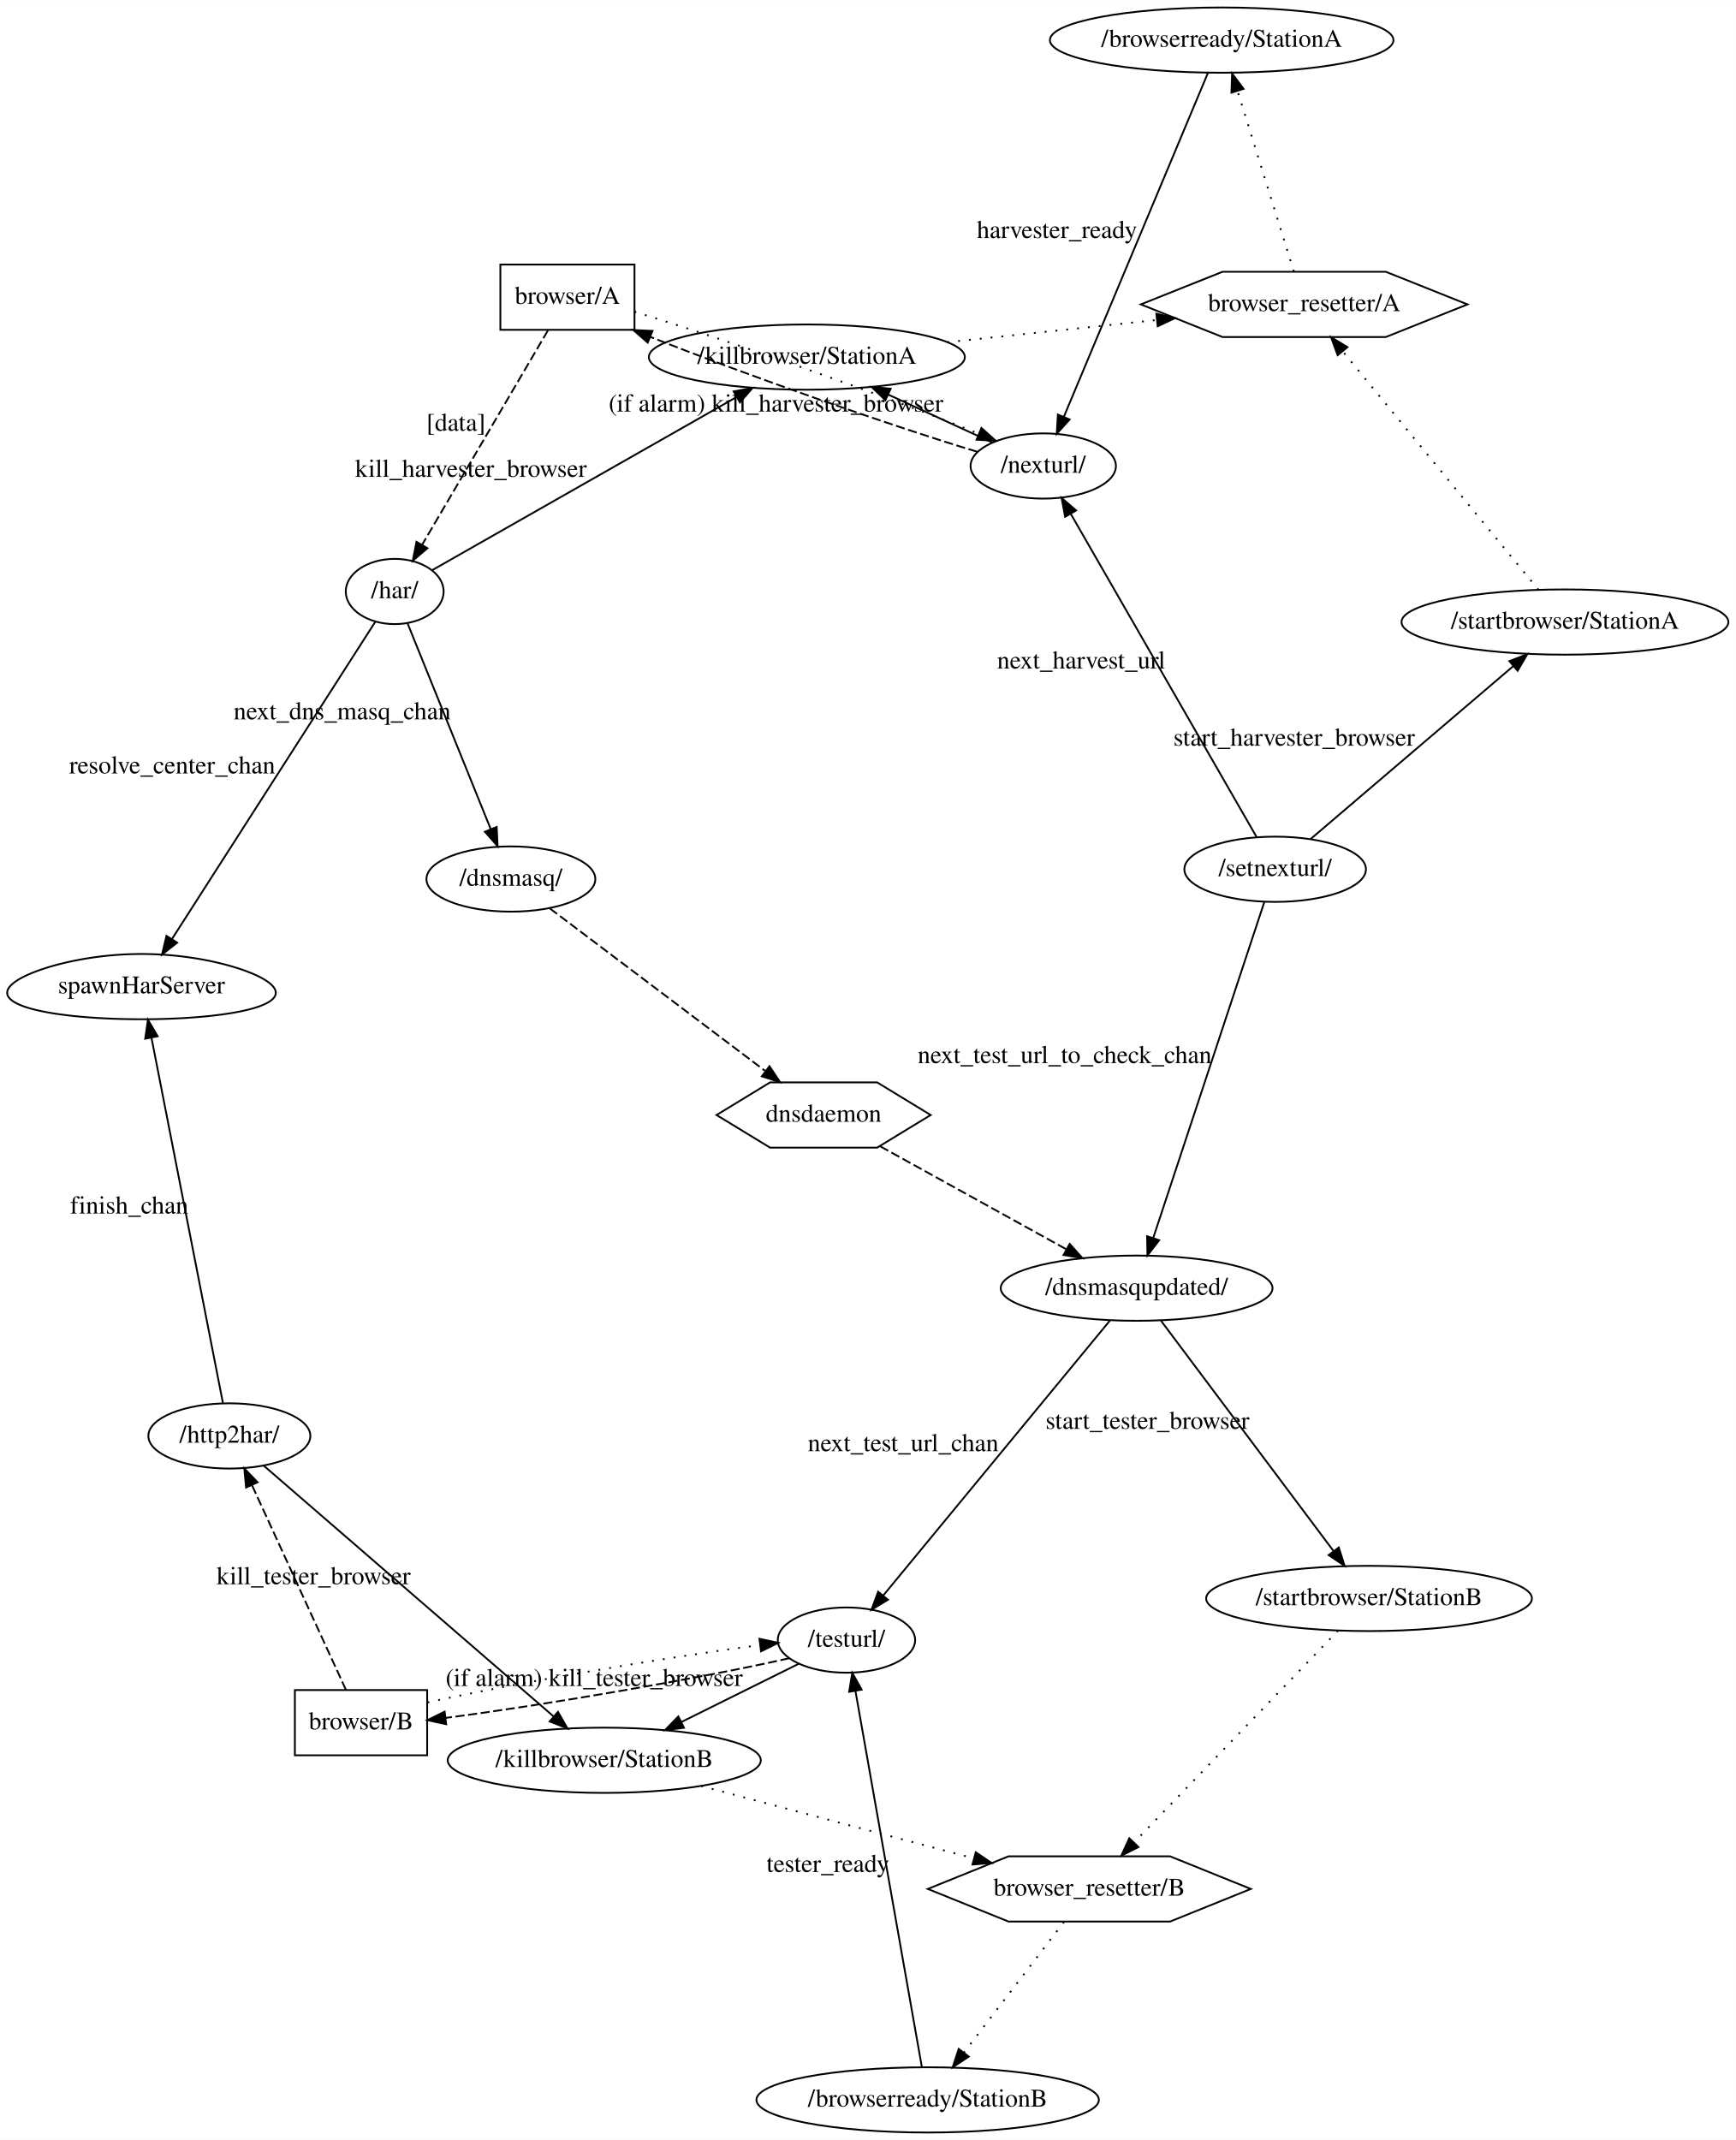
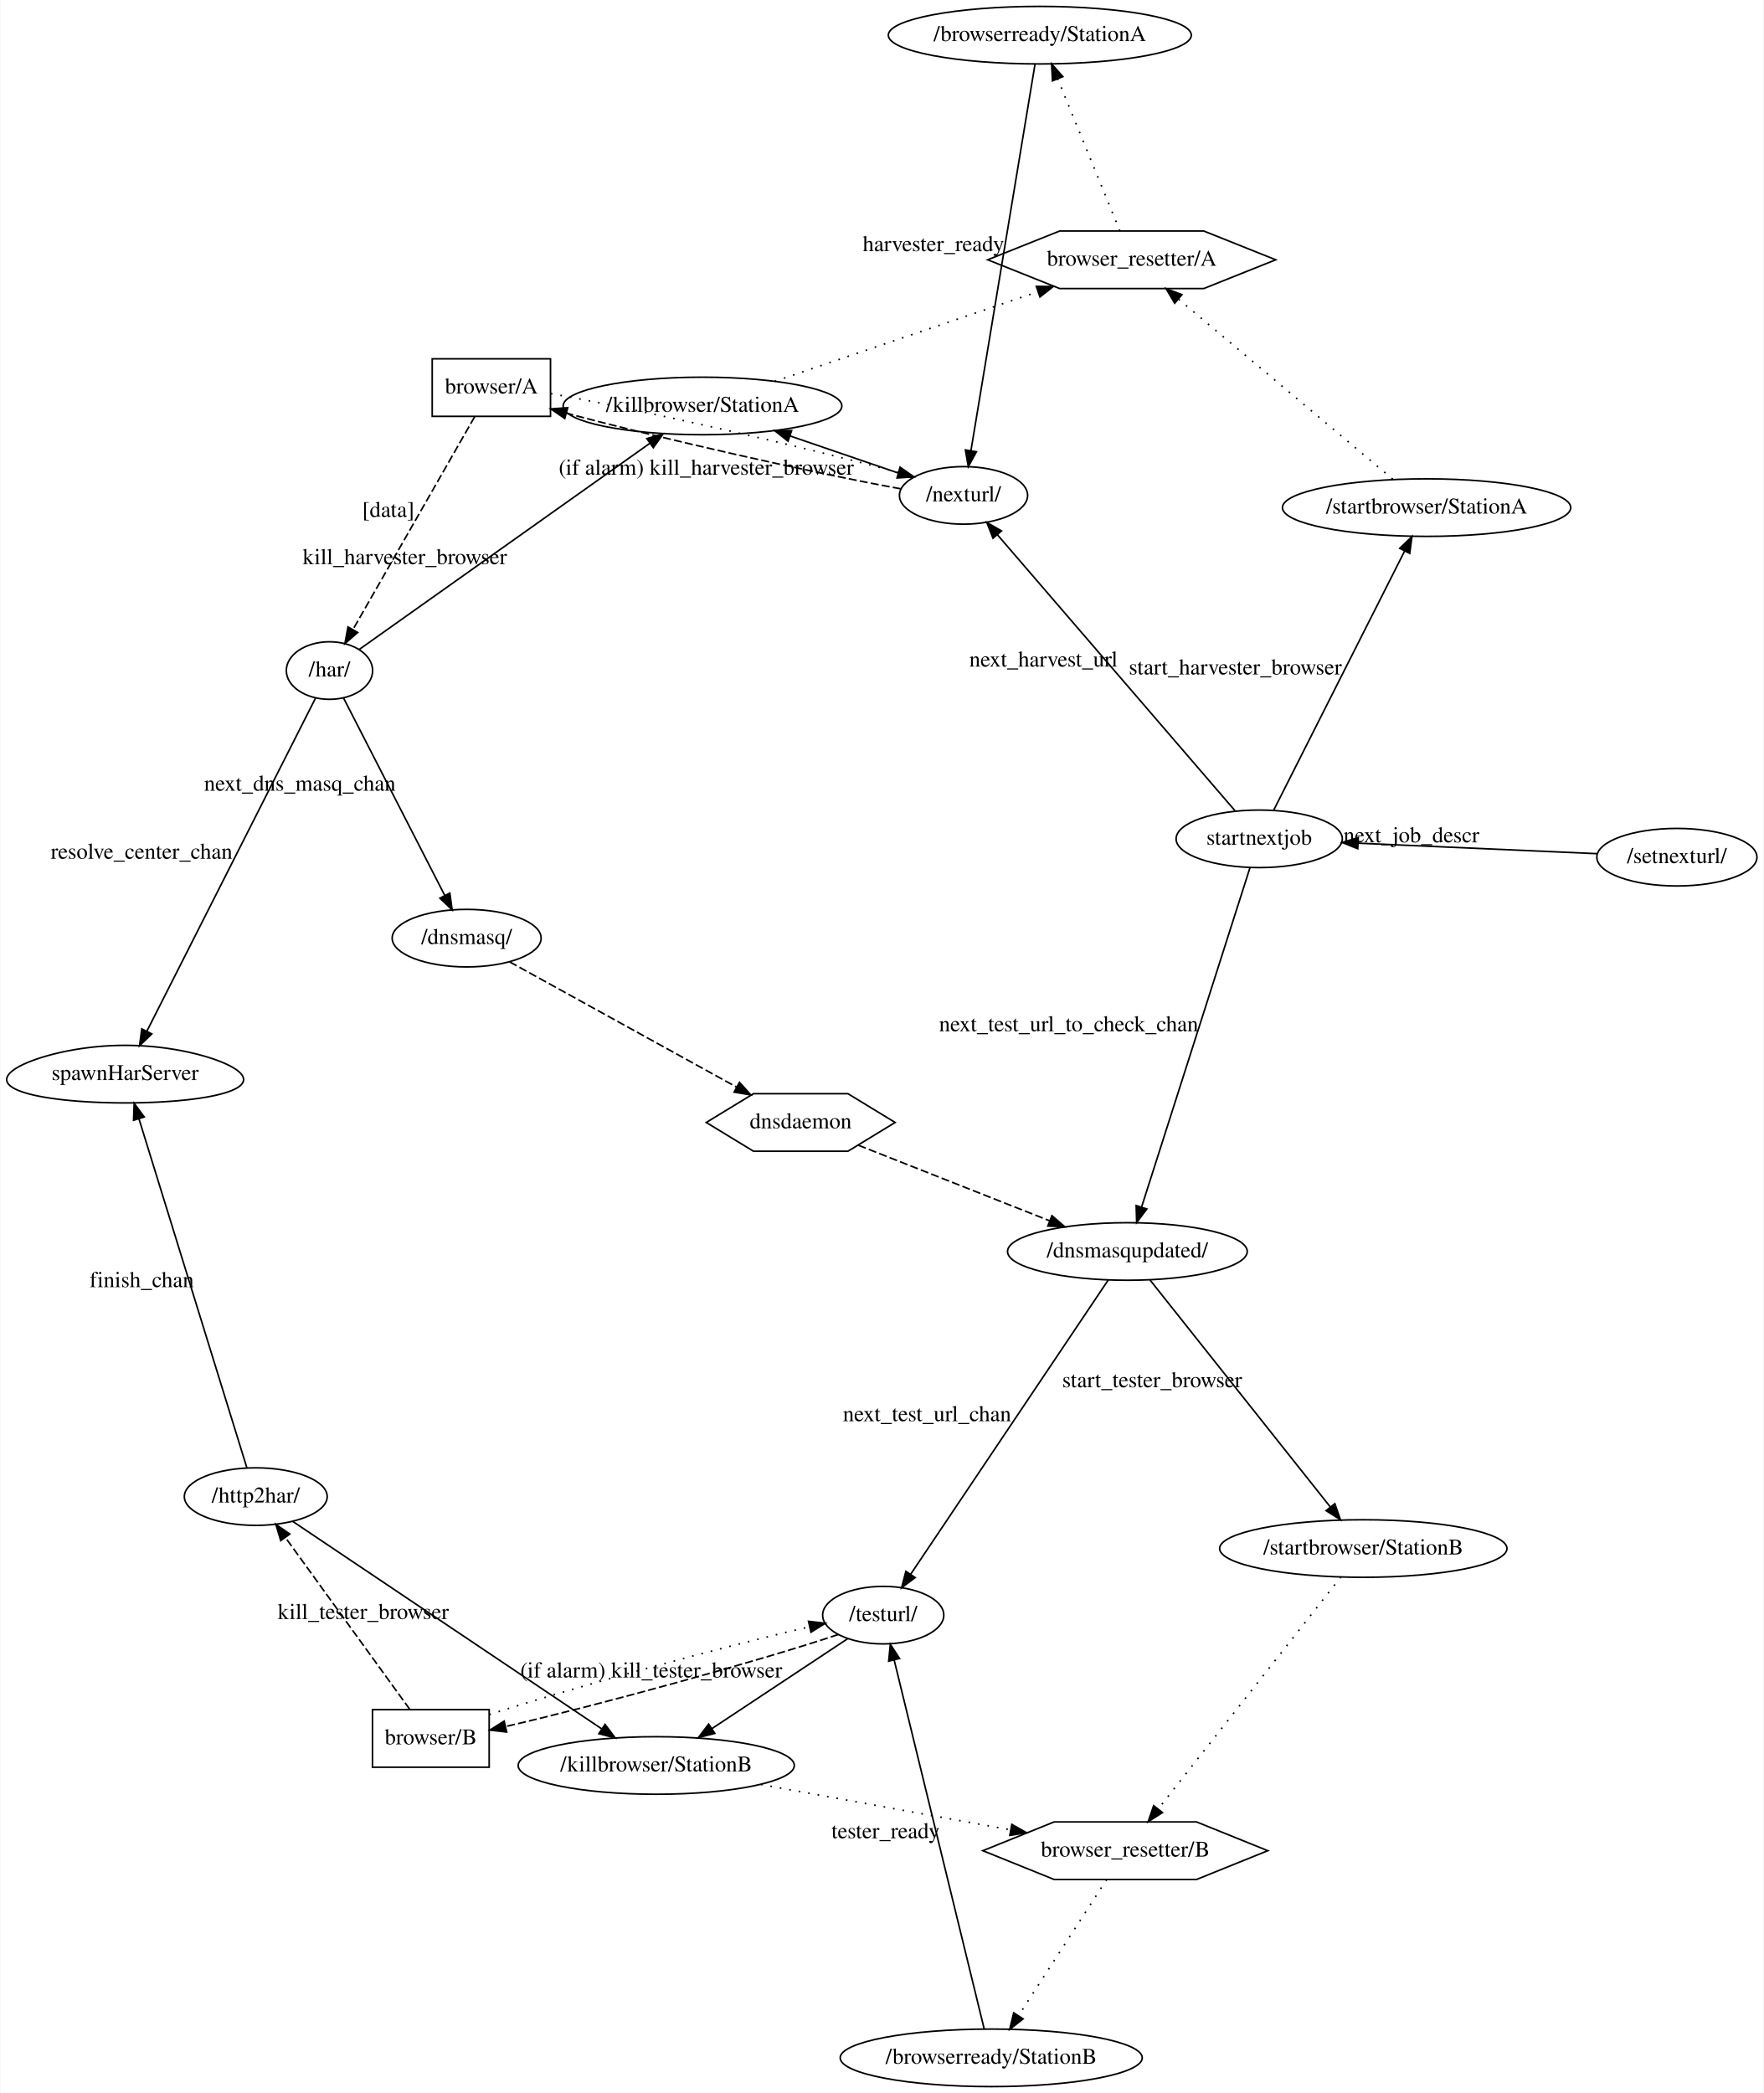
- <svg xmlns="http://www.w3.org/2000/svg" width="958pt" height="1181pt" viewBox="0.00 0.00 957.83 1180.53">
-   <g id="graph0" class="graph" transform="scale(1 1) rotate(0) translate(4 1176.53)">
-     <polygon fill="white" stroke="none" points="-4,4 -4,-1176.53 953.826,-1176.53 953.826,4 -4,4" />
+ <svg xmlns="http://www.w3.org/2000/svg" width="1103pt" height="1309pt" viewBox="0.00 0.00 1102.86 1309.37">
+   <g id="graph0" class="graph" transform="scale(1 1) rotate(0) translate(4 1305.37)">
+     <polygon fill="white" stroke="none" points="-4,4 -4,-1305.37 1098.86,-1305.37 1098.86,4 -4,4" />
    <g id="node1" class="node">
-       <ellipse fill="none" stroke="black" cx="213.775" cy="-850.292" rx="27" ry="18" />
-       <text text-anchor="middle" x="213.775" y="-846.592" font-family="Times,serif" font-size="14.00">/har/</text>
+       <ellipse fill="none" stroke="black" cx="201.891" cy="-885.874" rx="27" ry="18" />
+       <text text-anchor="middle" x="201.891" y="-882.174" font-family="Times,serif" font-size="14.00">/har/</text>
    </g>
    <g id="node4" class="node">
-       <ellipse fill="none" stroke="black" cx="277.89" cy="-691.634" rx="46.593" ry="18" />
-       <text text-anchor="middle" x="277.89" y="-687.934" font-family="Times,serif" font-size="14.00">/dnsmasq/</text>
+       <ellipse fill="none" stroke="black" cx="287.702" cy="-718.462" rx="46.593" ry="18" />
+       <text text-anchor="middle" x="287.702" y="-714.762" font-family="Times,serif" font-size="14.00">/dnsmasq/</text>
    </g>
    <g id="edge1" class="edge">
-       <path fill="none" stroke="black" d="M220.881,-832.707C231.991,-805.215 253.564,-751.831 266.752,-719.196" />
-       <polygon fill="black" stroke="black" points="270.053,-720.369 270.554,-709.786 263.563,-717.746 270.053,-720.369" />
-       <text text-anchor="middle" x="184.816" y="-779.752" font-family="Times,serif" font-size="14.00">next_dns_masq_chan</text>
+       <path fill="none" stroke="black" d="M210.751,-868.588C225.742,-839.341 256.209,-779.902 273.98,-745.233" />
+       <polygon fill="black" stroke="black" points="277.185,-746.652 278.632,-736.157 270.956,-743.459 277.185,-746.652" />
+       <text text-anchor="middle" x="183.366" y="-810.71" font-family="Times,serif" font-size="14.00">next_dns_masq_chan</text>
    </g>
    <g id="node9" class="node">
-       <ellipse fill="none" stroke="black" cx="441.181" cy="-979.628" rx="87.185" ry="18" />
-       <text text-anchor="middle" x="441.181" y="-975.928" font-family="Times,serif" font-size="14.00">/killbrowser/StationA</text>
+       <ellipse fill="none" stroke="black" cx="435.251" cy="-1051.41" rx="87.185" ry="18" />
+       <text text-anchor="middle" x="435.251" y="-1047.71" font-family="Times,serif" font-size="14.00">/killbrowser/StationA</text>
    </g>
    <g id="edge2" class="edge">
-       <path fill="none" stroke="black" d="M234.357,-861.998C272.257,-883.554 353.648,-929.844 402.262,-957.493" />
-       <polygon fill="black" stroke="black" points="400.81,-960.694 411.233,-962.595 404.271,-954.609 400.81,-960.694" />
-       <text text-anchor="middle" x="255.809" y="-913.546" font-family="Times,serif" font-size="14.00">kill_harvester_browser</text>
+       <path fill="none" stroke="black" d="M220.593,-899.14C260.16,-927.207 352.776,-992.904 402.431,-1028.13" />
+       <polygon fill="black" stroke="black" points="400.418,-1030.99 410.599,-1033.92 404.468,-1025.28 400.418,-1030.99" />
+       <text text-anchor="middle" x="249.012" y="-952.433" font-family="Times,serif" font-size="14.00">kill_harvester_browser</text>
    </g>
    <g id="node12" class="node">
-       <polygon fill="none" stroke="black" points="80.919,-614.319 85.46,-614.418 89.954,-614.565 94.383,-614.761 98.728,-615.005 102.973,-615.296 107.1,-615.634 111.094,-616.018 114.94,-616.446 118.622,-616.917 122.128,-617.43 125.446,-617.985 128.564,-618.578 131.473,-619.209 134.164,-619.875 136.63,-620.576 138.864,-621.308 140.862,-622.071 142.62,-622.862 144.136,-623.678 145.409,-624.518 146.44,-625.379 147.229,-626.259 147.779,-627.156 148.095,-628.066 148.179,-628.988 148.039,-629.92 147.681,-630.857 147.111,-631.798 146.338,-632.741 145.37,-633.683 144.215,-634.62 142.885,-635.551 141.387,-636.473 139.732,-637.384 137.931,-638.28 135.993,-639.16 133.927,-640.022 131.745,-640.862 129.456,-641.678 127.068,-642.469 124.593,-643.231 122.037,-643.964 119.41,-644.664 116.719,-645.331 113.972,-645.962 111.175,-646.555 108.335,-647.109 105.458,-647.623 102.549,-648.094 99.612,-648.522 96.653,-648.905 93.675,-649.243 90.681,-649.534 87.675,-649.778 84.659,-649.974 81.636,-650.122 78.607,-650.22 75.576,-650.27 72.544,-650.27 69.512,-650.22 66.484,-650.122 63.461,-649.974 60.444,-649.778 57.438,-649.534 54.444,-649.243 51.466,-648.905 48.507,-648.522 45.571,-648.094 42.662,-647.623 39.785,-647.109 36.945,-646.555 34.148,-645.962 31.401,-645.331 28.71,-644.664 26.083,-643.964 23.527,-643.231 21.051,-642.469 18.664,-641.678 16.375,-640.862 14.192,-640.022 12.127,-639.16 10.189,-638.28 8.387,-637.384 6.732,-636.473 5.235,-635.551 3.904,-634.62 2.75,-633.683 1.782,-632.741 1.009,-631.798 0.439,-630.857 0.08,-629.92 -0.06,-628.988 0.025,-628.066 0.34,-627.156 0.891,-626.259 1.68,-625.379 2.71,-624.518 3.984,-623.678 5.5,-622.862 7.258,-622.071 9.256,-621.308 11.49,-620.576 13.956,-619.875 16.646,-619.209 19.555,-618.578 22.674,-617.985 25.991,-617.43 29.498,-616.917 33.18,-616.446 37.025,-616.018 41.019,-615.634 45.147,-615.296 49.392,-615.005 53.737,-614.761 58.166,-614.565 62.66,-614.418 67.201,-614.319 71.77,-614.27 76.349,-614.27 80.919,-614.319" />
-       <text text-anchor="middle" x="74.06" y="-628.57" font-family="Times,serif" font-size="14.00">spawnHarServer</text>
+       <polygon fill="none" stroke="black" points="80.919,-615.449 85.46,-615.547 89.954,-615.695 94.383,-615.891 98.728,-616.135 102.973,-616.426 107.1,-616.764 111.094,-617.147 114.94,-617.575 118.622,-618.047 122.128,-618.56 125.446,-619.114 128.564,-619.707 131.473,-620.338 134.164,-621.005 136.63,-621.705 138.864,-622.438 140.862,-623.2 142.62,-623.991 144.136,-624.807 145.409,-625.647 146.44,-626.509 147.229,-627.389 147.779,-628.285 148.095,-629.196 148.179,-630.118 148.039,-631.049 147.681,-631.987 147.111,-632.928 146.338,-633.871 145.37,-634.812 144.215,-635.75 142.885,-636.681 141.387,-637.603 139.732,-638.513 137.931,-639.41 135.993,-640.29 133.927,-641.151 131.745,-641.991 129.456,-642.807 127.068,-643.598 124.593,-644.361 122.037,-645.093 119.41,-645.794 116.719,-646.461 113.972,-647.091 111.175,-647.685 108.335,-648.239 105.458,-648.752 102.549,-649.223 99.612,-649.651 96.653,-650.035 93.675,-650.373 90.681,-650.664 87.675,-650.908 84.659,-651.104 81.636,-651.251 78.607,-651.35 75.576,-651.399 72.544,-651.399 69.512,-651.35 66.484,-651.251 63.461,-651.104 60.444,-650.908 57.438,-650.664 54.444,-650.373 51.466,-650.035 48.507,-649.651 45.571,-649.223 42.662,-648.752 39.785,-648.239 36.945,-647.685 34.148,-647.091 31.401,-646.461 28.71,-645.794 26.083,-645.093 23.527,-644.361 21.051,-643.598 18.664,-642.807 16.375,-641.991 14.192,-641.151 12.127,-640.29 10.189,-639.41 8.387,-638.513 6.732,-637.603 5.235,-636.681 3.904,-635.75 2.75,-634.812 1.782,-633.871 1.009,-632.928 0.439,-631.987 0.08,-631.049 -0.06,-630.118 0.025,-629.196 0.34,-628.285 0.891,-627.389 1.68,-626.509 2.71,-625.647 3.984,-624.807 5.5,-623.991 7.258,-623.2 9.256,-622.438 11.49,-621.705 13.956,-621.005 16.646,-620.338 19.555,-619.707 22.674,-619.114 25.991,-618.56 29.498,-618.047 33.18,-617.575 37.025,-617.147 41.019,-616.764 45.147,-616.426 49.392,-616.135 53.737,-615.891 58.166,-615.695 62.66,-615.547 67.201,-615.449 71.77,-615.399 76.349,-615.399 80.919,-615.449" />
+       <text text-anchor="middle" x="74.06" y="-629.699" font-family="Times,serif" font-size="14.00">spawnHarServer</text>
    </g>
    <g id="edge6" class="edge">
-       <path fill="none" stroke="black" d="M203.044,-833.547C178.892,-795.859 120.109,-704.129 90.986,-658.683" />
-       <polygon fill="black" stroke="black" points="93.752,-656.513 85.41,-649.982 87.859,-660.29 93.752,-656.513" />
-       <text text-anchor="middle" x="91.015" y="-749.915" font-family="Times,serif" font-size="14.00">resolve_center_chan</text>
+       <path fill="none" stroke="black" d="M193.105,-868.52C171.173,-825.204 113.903,-712.091 87.611,-660.164" />
+       <polygon fill="black" stroke="black" points="90.718,-658.552 83.078,-651.211 84.473,-661.714 90.718,-658.552" />
+       <text text-anchor="middle" x="84.358" y="-768.142" font-family="Times,serif" font-size="14.00">resolve_center_chan</text>
    </g>
    <g id="node2" class="node">
-       <ellipse fill="none" stroke="black" cx="571.618" cy="-919.537" rx="40.094" ry="18" />
-       <text text-anchor="middle" x="571.618" y="-915.837" font-family="Times,serif" font-size="14.00">/nexturl/</text>
+       <ellipse fill="none" stroke="black" cx="598.543" cy="-995.455" rx="40.094" ry="18" />
+       <text text-anchor="middle" x="598.543" y="-991.755" font-family="Times,serif" font-size="14.00">/nexturl/</text>
    </g>
    <g id="edge21" class="edge">
-       <path fill="none" stroke="black" d="M543.315,-932.576C526.573,-940.289 504.993,-950.23 485.985,-958.987" />
-       <polygon fill="black" stroke="black" points="484.511,-955.812 476.893,-963.176 487.44,-962.17 484.511,-955.812" />
-       <text text-anchor="middle" x="424.15" y="-949.582" font-family="Times,serif" font-size="14.00">(if alarm) kill_harvester_browser</text>
+       <path fill="none" stroke="black" d="M566.282,-1006.51C544.524,-1013.96 515.27,-1023.99 489.924,-1032.67" />
+       <polygon fill="black" stroke="black" points="488.751,-1029.38 480.425,-1035.93 491.02,-1036 488.751,-1029.38" />
+       <text text-anchor="middle" x="437.603" y="-1008.39" font-family="Times,serif" font-size="14.00">(if alarm) kill_harvester_browser</text>
    </g>
    <g id="node14" class="node">
-       <polygon fill="none" stroke="black" points="346.088,-1030.68 272.088,-1030.68 272.088,-994.677 346.088,-994.677 346.088,-1030.68" />
-       <text text-anchor="middle" x="309.088" y="-1008.98" font-family="Times,serif" font-size="14.00">browser/A</text>
+       <polygon fill="none" stroke="black" points="340.159,-1080.9 266.159,-1080.9 266.159,-1044.9 340.159,-1044.9 340.159,-1080.9" />
+       <text text-anchor="middle" x="303.159" y="-1059.2" font-family="Times,serif" font-size="14.00">browser/A</text>
    </g>
    <g id="edge20" class="edge">
-       <path fill="none" stroke="black" stroke-dasharray="5,2" d="M535.164,-927.42C488.093,-941.529 406.18,-970.383 354.938,-990.741" />
-       <polygon fill="black" stroke="black" points="353.402,-987.586 345.43,-994.565 356.014,-994.08 353.402,-987.586" />
+       <path fill="none" stroke="black" stroke-dasharray="5,2" d="M559.18,-999.604C505.155,-1009.31 408.177,-1031.31 350.333,-1046.84" />
+       <polygon fill="black" stroke="black" points="349.08,-1043.56 340.355,-1049.57 350.924,-1050.31 349.08,-1043.56" />
    </g>
    <g id="node3" class="node">
-       <ellipse fill="none" stroke="black" cx="122.551" cy="-384.354" rx="44.693" ry="18" />
-       <text text-anchor="middle" x="122.551" y="-380.654" font-family="Times,serif" font-size="14.00">/http2har/</text>
+       <ellipse fill="none" stroke="black" cx="155.785" cy="-369.108" rx="44.693" ry="18" />
+       <text text-anchor="middle" x="155.785" y="-365.408" font-family="Times,serif" font-size="14.00">/http2har/</text>
    </g>
    <g id="node11" class="node">
-       <ellipse fill="none" stroke="black" cx="329.408" cy="-205.394" rx="86.385" ry="18" />
-       <text text-anchor="middle" x="329.408" y="-201.694" font-family="Times,serif" font-size="14.00">/killbrowser/StationB</text>
+       <ellipse fill="none" stroke="black" cx="406.313" cy="-200.893" rx="86.385" ry="18" />
+       <text text-anchor="middle" x="406.313" y="-197.193" font-family="Times,serif" font-size="14.00">/killbrowser/StationB</text>
    </g>
    <g id="edge17" class="edge">
-       <path fill="none" stroke="black" d="M141.641,-367.839C178.286,-336.135 258.637,-266.621 301.377,-229.645" />
-       <polygon fill="black" stroke="black" points="303.877,-232.11 309.15,-222.92 299.297,-226.816 303.877,-232.11" />
-       <text text-anchor="middle" x="169.009" y="-302.542" font-family="Times,serif" font-size="14.00">kill_tester_browser</text>
+       <path fill="none" stroke="black" d="M178.905,-353.584C223.22,-323.829 320.308,-258.64 372.13,-223.845" />
+       <polygon fill="black" stroke="black" points="374.299,-226.604 380.65,-218.124 370.397,-220.793 374.299,-226.604" />
+       <text text-anchor="middle" x="223.018" y="-292.514" font-family="Times,serif" font-size="14.00">kill_tester_browser</text>
    </g>
    <g id="edge24" class="edge">
-       <path fill="none" stroke="black" d="M118.986,-402.584C110.614,-445.386 89.65,-552.565 79.601,-603.94" />
-       <polygon fill="black" stroke="black" points="76.115,-603.527 77.631,-614.013 82.985,-604.871 76.115,-603.527" />
-       <text text-anchor="middle" x="67.293" y="-507.062" font-family="Times,serif" font-size="14.00">finish_chan</text>
+       <path fill="none" stroke="black" d="M150.168,-387.274C136.142,-432.632 99.507,-551.105 82.706,-605.437" />
+       <polygon fill="black" stroke="black" points="79.327,-604.519 79.716,-615.106 86.014,-606.587 79.327,-604.519" />
+       <text text-anchor="middle" x="84.437" y="-500.155" font-family="Times,serif" font-size="14.00">finish_chan</text>
    </g>
    <g id="node13" class="node">
-       <polygon fill="none" stroke="black" points="509.514,-561.426 479.975,-579.426 420.897,-579.426 391.358,-561.426 420.897,-543.426 479.975,-543.426 509.514,-561.426" />
-       <text text-anchor="middle" x="450.436" y="-557.726" font-family="Times,serif" font-size="14.00">dnsdaemon</text>
+       <polygon fill="none" stroke="black" points="555.757,-603.164 526.218,-621.164 467.14,-621.164 437.601,-603.164 467.14,-585.164 526.218,-585.164 555.757,-603.164" />
+       <text text-anchor="middle" x="496.679" y="-599.464" font-family="Times,serif" font-size="14.00">dnsdaemon</text>
    </g>
    <g id="edge7" class="edge">
-       <path fill="none" stroke="black" stroke-dasharray="5,2" d="M299.394,-675.406C329.209,-652.907 383.345,-612.055 418.059,-585.859" />
-       <polygon fill="black" stroke="black" points="420.566,-588.352 426.44,-579.534 416.349,-582.764 420.566,-588.352" />
+       <path fill="none" stroke="black" stroke-dasharray="5,2" d="M314.594,-703.625C350.642,-683.736 414.919,-648.273 456.662,-625.243" />
+       <polygon fill="black" stroke="black" points="458.401,-628.28 465.466,-620.385 455.02,-622.151 458.401,-628.28" />
    </g>
    <g id="node5" class="node">
-       <ellipse fill="none" stroke="black" cx="699.578" cy="-697.021" rx="50.091" ry="18" />
-       <text text-anchor="middle" x="699.578" y="-693.321" font-family="Times,serif" font-size="14.00">/setnexturl/</text>
+       <ellipse fill="none" stroke="black" cx="1044.82" cy="-769.116" rx="50.091" ry="18" />
+       <text text-anchor="middle" x="1044.82" y="-765.416" font-family="Times,serif" font-size="14.00">/setnexturl/</text>
+     </g>
+     <g id="node20" class="node">
+       <ellipse fill="none" stroke="black" cx="783.518" cy="-780.608" rx="51.991" ry="18" />
+       <text text-anchor="middle" x="783.518" y="-776.908" font-family="Times,serif" font-size="14.00">startnextjob</text>
+     </g>
+     <g id="edge29" class="edge">
+       <path fill="none" stroke="black" d="M995.055,-771.304C952.517,-773.175 891.119,-775.876 845.417,-777.886" />
+       <polygon fill="black" stroke="black" points="845.168,-774.393 835.332,-778.329 845.476,-781.386 845.168,-774.393" />
+       <text text-anchor="middle" x="878.736" y="-778.395" font-family="Times,serif" font-size="14.00">next_job_descr</text>
+     </g>
+     <g id="node6" class="node">
+       <ellipse fill="none" stroke="black" cx="701.053" cy="-522.449" rx="74.987" ry="18" />
+       <text text-anchor="middle" x="701.053" y="-518.749" font-family="Times,serif" font-size="14.00">/dnsmasqupdated/</text>
+     </g>
+     <g id="node7" class="node">
+       <ellipse fill="none" stroke="black" cx="548.302" cy="-294.945" rx="37.894" ry="18" />
+       <text text-anchor="middle" x="548.302" y="-291.245" font-family="Times,serif" font-size="14.00">/testurl/</text>
+     </g>
+     <g id="edge25" class="edge">
+       <path fill="none" stroke="black" d="M689.067,-504.597C662.109,-464.447 596.623,-366.914 565.404,-320.416" />
+       <polygon fill="black" stroke="black" points="568.295,-318.442 559.815,-312.091 562.483,-322.344 568.295,-318.442" />
+       <text text-anchor="middle" x="575.736" y="-416.307" font-family="Times,serif" font-size="14.00">next_test_url_chan</text>
+     </g>
+     <g id="node10" class="node">
+       <ellipse fill="none" stroke="black" cx="848.643" cy="-336.62" rx="89.885" ry="18" />
+       <text text-anchor="middle" x="848.643" y="-332.92" font-family="Times,serif" font-size="14.00">/startbrowser/StationB</text>
+     </g>
+     <g id="edge9" class="edge">
+       <path fill="none" stroke="black" d="M715.205,-504.631C741.364,-471.693 797.392,-401.15 827.866,-362.781" />
+       <polygon fill="black" stroke="black" points="830.839,-364.665 834.318,-354.657 825.357,-360.311 830.839,-364.665" />
+       <text text-anchor="middle" x="716.535" y="-437.506" font-family="Times,serif" font-size="14.00">start_tester_browser</text>
+     </g>
+     <g id="edge15" class="edge">
+       <path fill="none" stroke="black" d="M526.116,-280.249C503.412,-265.21 467.799,-241.62 441.295,-224.064" />
+       <polygon fill="black" stroke="black" points="442.957,-220.967 432.687,-218.363 439.091,-226.803 442.957,-220.967" />
+       <text text-anchor="middle" x="403.205" y="-255.957" font-family="Times,serif" font-size="14.00">(if alarm) kill_tester_browser</text>
+     </g>
+     <g id="node16" class="node">
+       <polygon fill="none" stroke="black" points="301.792,-235.816 228.792,-235.816 228.792,-199.816 301.792,-199.816 301.792,-235.816" />
+       <text text-anchor="middle" x="265.292" y="-214.116" font-family="Times,serif" font-size="14.00">browser/B</text>
+     </g>
+     <g id="edge14" class="edge">
+       <path fill="none" stroke="black" stroke-dasharray="5,2" d="M520.214,-282.825C471.596,-266.506 371.322,-238.9 312.053,-225.261" />
+       <polygon fill="black" stroke="black" points="312.721,-221.824 302.196,-223.039 311.181,-228.653 312.721,-221.824" />
+     </g>
+     <g id="node8" class="node">
+       <ellipse fill="none" stroke="black" cx="888.23" cy="-987.813" rx="90.184" ry="18" />
+       <text text-anchor="middle" x="888.23" y="-984.113" font-family="Times,serif" font-size="14.00">/startbrowser/StationA</text>
+     </g>
+     <g id="node15" class="node">
+       <polygon fill="none" stroke="black" points="793.879,-1142.85 748.82,-1160.85 658.703,-1160.85 613.644,-1142.85 658.703,-1124.85 748.82,-1124.85 793.879,-1142.85" />
+       <text text-anchor="middle" x="703.762" y="-1139.15" font-family="Times,serif" font-size="14.00">browser_resetter/A</text>
+     </g>
+     <g id="edge23" class="edge">
+       <path fill="none" stroke="black" stroke-dasharray="1,5" d="M867.069,-1005.6C834.164,-1033.25 770.636,-1086.64 733.253,-1118.06" />
+       <polygon fill="black" stroke="black" points="730.647,-1115.68 725.244,-1124.79 735.151,-1121.04 730.647,-1115.68" />
+     </g>
+     <g id="edge3" class="edge">
+       <path fill="none" stroke="black" stroke-dasharray="1,5" d="M480.496,-1066.82C525.755,-1082.23 595.575,-1106 645.072,-1122.86" />
+       <polygon fill="black" stroke="black" points="644.093,-1126.22 654.688,-1126.13 646.35,-1119.6 644.093,-1126.22" />
+     </g>
+     <g id="node17" class="node">
+       <polygon fill="none" stroke="black" points="788.873,-147.586 744.314,-165.586 655.197,-165.586 610.639,-147.586 655.197,-129.586 744.314,-129.586 788.873,-147.586" />
+       <text text-anchor="middle" x="699.756" y="-143.886" font-family="Times,serif" font-size="14.00">browser_resetter/B</text>
+     </g>
+     <g id="edge10" class="edge">
+       <path fill="none" stroke="black" stroke-dasharray="1,5" d="M834.636,-318.836C808.322,-285.426 751.384,-213.135 720.571,-174.013" />
+       <polygon fill="black" stroke="black" points="722.989,-171.428 714.052,-165.737 717.49,-175.759 722.989,-171.428" />
+     </g>
+     <g id="edge18" class="edge">
+       <path fill="none" stroke="black" stroke-dasharray="1,5" d="M471.802,-188.996C518.165,-180.574 580.33,-169.281 628.031,-160.615" />
+       <polygon fill="black" stroke="black" points="628.766,-164.039 637.979,-158.808 627.515,-157.152 628.766,-164.039" />
+     </g>
+     <g id="edge8" class="edge">
+       <path fill="none" stroke="black" stroke-dasharray="5,2" d="M532.746,-588.92C565.987,-575.791 615.587,-556.203 652.339,-541.688" />
+       <polygon fill="black" stroke="black" points="653.848,-544.855 661.863,-537.926 651.276,-538.344 653.848,-544.855" />
+     </g>
+     <g id="edge22" class="edge">
+       <path fill="none" stroke="black" stroke-dasharray="5,2" d="M292.703,-1044.62C274.611,-1012.99 237.42,-947.979 216.684,-911.733" />
+       <polygon fill="black" stroke="black" points="219.549,-909.692 211.545,-902.75 213.473,-913.168 219.549,-909.692" />
+       <text text-anchor="middle" x="238.693" y="-981.975" font-family="Times,serif" font-size="14.00">[data]</text>
+     </g>
+     <g id="edge19" class="edge">
+       <path fill="none" stroke="black" stroke-dasharray="1,5" d="M340.406,-1059.12C395.953,-1049.27 500.099,-1025.58 557.676,-1009.8" />
+       <polygon fill="black" stroke="black" points="558.835,-1013.11 567.523,-1007.04 556.95,-1006.36 558.835,-1013.11" />
+     </g>
+     <g id="node18" class="node">
+       <ellipse fill="none" stroke="black" cx="646.278" cy="-1283.37" rx="94.783" ry="18" />
+       <text text-anchor="middle" x="646.278" y="-1279.67" font-family="Times,serif" font-size="14.00">/browserready/StationA</text>
+     </g>
+     <g id="edge4" class="edge">
+       <path fill="none" stroke="black" stroke-dasharray="1,5" d="M696.364,-1160.93C686.491,-1185.07 668.919,-1228.03 657.433,-1256.1" />
+       <polygon fill="black" stroke="black" points="654.194,-1254.78 653.647,-1265.36 660.673,-1257.43 654.194,-1254.78" />
+     </g>
+     <g id="edge16" class="edge">
+       <path fill="none" stroke="black" stroke-dasharray="5,2" d="M252.083,-236.066C232.719,-262.818 196.538,-312.805 174.46,-343.306" />
+       <polygon fill="black" stroke="black" points="171.393,-341.576 168.364,-351.728 177.063,-345.68 171.393,-341.576" />
+     </g>
+     <g id="edge13" class="edge">
+       <path fill="none" stroke="black" stroke-dasharray="1,5" d="M301.911,-232.745C353.144,-249.324 446.18,-274.788 502.109,-287.631" />
+       <polygon fill="black" stroke="black" points="501.578,-291.098 512.102,-289.877 503.113,-284.269 501.578,-291.098" />
+     </g>
+     <g id="node19" class="node">
+       <ellipse fill="none" stroke="black" cx="615.876" cy="-18" rx="94.484" ry="18" />
+       <text text-anchor="middle" x="615.876" y="-14.3" font-family="Times,serif" font-size="14.00">/browserready/StationB</text>
+     </g>
+     <g id="edge11" class="edge">
+       <path fill="none" stroke="black" stroke-dasharray="1,5" d="M688.093,-129.567C673.757,-107.421 649.317,-69.663 632.888,-44.281" />
+       <polygon fill="black" stroke="black" points="635.812,-42.358 627.44,-35.865 629.936,-46.162 635.812,-42.358" />
+     </g>
+     <g id="edge5" class="edge">
+       <path fill="none" stroke="black" d="M643.292,-1265.36C635.222,-1216.69 612.929,-1082.23 603.193,-1023.5" />
+       <polygon fill="black" stroke="black" points="606.616,-1022.75 601.528,-1013.46 599.711,-1023.9 606.616,-1022.75" />
+       <text text-anchor="middle" x="579.743" y="-1148.23" font-family="Times,serif" font-size="14.00">harvester_ready</text>
+     </g>
+     <g id="edge12" class="edge">
+       <path fill="none" stroke="black" d="M611.442,-36.171C599.916,-83.412 568.946,-210.338 555.125,-266.983" />
+       <polygon fill="black" stroke="black" points="551.722,-266.162 552.752,-276.707 558.523,-267.821 551.722,-266.162" />
+       <text text-anchor="middle" x="549.784" y="-155.377" font-family="Times,serif" font-size="14.00">tester_ready</text>
    </g>
    <g id="edge27" class="edge">
-       <path fill="none" stroke="black" d="M689.323,-714.854C666.852,-753.93 613.179,-847.265 586.791,-893.153" />
-       <polygon fill="black" stroke="black" points="583.695,-891.514 581.744,-901.928 589.764,-895.004 583.695,-891.514" />
-       <text text-anchor="middle" x="592.557" y="-807.803" font-family="Times,serif" font-size="14.00">next_harvest_url</text>
-     </g>
-     <g id="node6" class="node">
-       <ellipse fill="none" stroke="black" cx="623.146" cy="-465.884" rx="74.987" ry="18" />
-       <text text-anchor="middle" x="623.146" y="-462.184" font-family="Times,serif" font-size="14.00">/dnsmasqupdated/</text>
+       <path fill="none" stroke="black" d="M768.381,-798.19C735.483,-836.4 657.401,-927.092 619.672,-970.914" />
+       <polygon fill="black" stroke="black" points="616.989,-968.666 613.117,-978.528 622.294,-973.233 616.989,-968.666" />
+       <text text-anchor="middle" x="648.526" y="-888.352" font-family="Times,serif" font-size="14.00">next_harvest_url</text>
    </g>
    <g id="edge28" class="edge">
-       <path fill="none" stroke="black" d="M693.58,-678.884C680.269,-638.63 648.185,-541.603 632.33,-493.656" />
-       <polygon fill="black" stroke="black" points="635.578,-492.332 629.115,-483.937 628.932,-494.53 635.578,-492.332" />
-       <text text-anchor="middle" x="583.455" y="-590.07" font-family="Times,serif" font-size="14.00">next_test_url_to_check_chan</text>
-     </g>
-     <g id="node8" class="node">
-       <ellipse fill="none" stroke="black" cx="859.484" cy="-833.435" rx="90.184" ry="18" />
-       <text text-anchor="middle" x="859.484" y="-829.735" font-family="Times,serif" font-size="14.00">/startbrowser/StationA</text>
+       <path fill="none" stroke="black" d="M777.719,-762.455C763.524,-718.017 726.955,-603.535 709.969,-550.36" />
+       <polygon fill="black" stroke="black" points="713.222,-549.043 706.845,-540.582 706.554,-551.173 713.222,-549.043" />
+       <text text-anchor="middle" x="664.344" y="-660.208" font-family="Times,serif" font-size="14.00">next_test_url_to_check_chan</text>
    </g>
    <g id="edge26" class="edge">
-       <path fill="none" stroke="black" d="M719.185,-713.748C747.17,-737.622 798.737,-781.613 830.954,-809.097" />
-       <polygon fill="black" stroke="black" points="828.822,-811.879 838.702,-815.706 833.365,-806.553 828.822,-811.879" />
-       <text text-anchor="middle" x="710.07" y="-765.222" font-family="Times,serif" font-size="14.00">start_harvester_browser</text>
-     </g>
-     <g id="node7" class="node">
-       <ellipse fill="none" stroke="black" cx="463.044" cy="-271.709" rx="37.894" ry="18" />
-       <text text-anchor="middle" x="463.044" y="-268.009" font-family="Times,serif" font-size="14.00">/testurl/</text>
-     </g>
-     <g id="edge25" class="edge">
-       <path fill="none" stroke="black" d="M608.371,-447.964C579.607,-413.079 516.052,-335.999 483.353,-296.34" />
-       <polygon fill="black" stroke="black" points="485.929,-293.963 476.867,-288.474 480.528,-298.416 485.929,-293.963" />
-       <text text-anchor="middle" x="494.362" y="-375.952" font-family="Times,serif" font-size="14.00">next_test_url_chan</text>
-     </g>
-     <g id="node10" class="node">
-       <ellipse fill="none" stroke="black" cx="751.382" cy="-294.678" rx="89.885" ry="18" />
-       <text text-anchor="middle" x="751.382" y="-290.978" font-family="Times,serif" font-size="14.00">/startbrowser/StationB</text>
-     </g>
-     <g id="edge9" class="edge">
-       <path fill="none" stroke="black" d="M636.627,-447.885C659.332,-417.573 705.294,-356.209 731.64,-321.035" />
-       <polygon fill="black" stroke="black" points="734.695,-322.794 737.889,-312.692 729.093,-318.598 734.695,-322.794" />
-       <text text-anchor="middle" x="629.133" y="-388.26" font-family="Times,serif" font-size="14.00">start_tester_browser</text>
-     </g>
-     <g id="edge15" class="edge">
-       <path fill="none" stroke="black" d="M436.642,-258.607C418.221,-249.466 393.237,-237.068 372.019,-226.539" />
-       <polygon fill="black" stroke="black" points="373.393,-223.314 362.88,-222.004 370.281,-229.584 373.393,-223.314" />
-       <text text-anchor="middle" x="323.83" y="-246.373" font-family="Times,serif" font-size="14.00">(if alarm) kill_tester_browser</text>
-     </g>
-     <g id="node16" class="node">
-       <polygon fill="none" stroke="black" points="231.696,-244.137 158.696,-244.137 158.696,-208.137 231.696,-208.137 231.696,-244.137" />
-       <text text-anchor="middle" x="195.196" y="-222.437" font-family="Times,serif" font-size="14.00">browser/B</text>
-     </g>
-     <g id="edge14" class="edge">
-       <path fill="none" stroke="black" stroke-dasharray="5,2" d="M431.504,-261.692C384.63,-251.027 296.29,-235.777 241.903,-228.775" />
-       <polygon fill="black" stroke="black" points="242.185,-225.283 231.831,-227.528 241.325,-232.23 242.185,-225.283" />
-     </g>
-     <g id="node15" class="node">
-       <polygon fill="none" stroke="black" points="805.698,-1008.7 760.639,-1026.7 670.522,-1026.7 625.463,-1008.7 670.522,-990.702 760.639,-990.702 805.698,-1008.7" />
-       <text text-anchor="middle" x="715.58" y="-1005" font-family="Times,serif" font-size="14.00">browser_resetter/A</text>
-     </g>
-     <g id="edge23" class="edge">
-       <path fill="none" stroke="black" stroke-dasharray="1,5" d="M844.893,-851.205C819.425,-882.224 766.749,-946.381 737.088,-982.506" />
-       <polygon fill="black" stroke="black" points="734.065,-980.673 730.424,-990.623 739.475,-985.115 734.065,-980.673" />
-     </g>
-     <g id="edge3" class="edge">
-       <path fill="none" stroke="black" stroke-dasharray="1,5" d="M518.712,-987.843C554.783,-991.665 597.688,-996.211 634.223,-1000.08" />
-       <polygon fill="black" stroke="black" points="634.034,-1003.58 644.347,-1001.15 634.772,-996.62 634.034,-1003.58" />
-     </g>
-     <g id="node17" class="node">
-       <polygon fill="none" stroke="black" points="686.143,-134.397 641.585,-152.397 552.468,-152.397 507.91,-134.397 552.468,-116.397 641.585,-116.397 686.143,-134.397" />
-       <text text-anchor="middle" x="597.027" y="-130.697" font-family="Times,serif" font-size="14.00">browser_resetter/B</text>
-     </g>
-     <g id="edge10" class="edge">
-       <path fill="none" stroke="black" stroke-dasharray="1,5" d="M734.273,-276.913C706.951,-248.541 653.341,-192.873 621.817,-160.139" />
-       <polygon fill="black" stroke="black" points="624.144,-157.51 614.686,-152.734 619.102,-162.365 624.144,-157.51" />
-     </g>
-     <g id="edge18" class="edge">
-       <path fill="none" stroke="black" stroke-dasharray="1,5" d="M382.922,-191.198C426.264,-179.699 487.444,-163.469 533.312,-151.3" />
-       <polygon fill="black" stroke="black" points="534.38,-154.638 543.148,-148.691 532.585,-147.872 534.38,-154.638" />
-     </g>
-     <g id="edge8" class="edge">
-       <path fill="none" stroke="black" stroke-dasharray="5,2" d="M481.713,-544.124C510.555,-528.169 553.467,-504.43 584.455,-487.288" />
-       <polygon fill="black" stroke="black" points="586.202,-490.321 593.258,-482.418 582.813,-484.196 586.202,-490.321" />
-     </g>
-     <g id="edge22" class="edge">
-       <path fill="none" stroke="black" stroke-dasharray="5,2" d="M298.34,-994.365C281.34,-965.403 248.197,-908.937 228.835,-875.951" />
-       <polygon fill="black" stroke="black" points="231.845,-874.165 223.765,-867.312 225.808,-877.708 231.845,-874.165" />
-       <text text-anchor="middle" x="247.588" y="-938.958" font-family="Times,serif" font-size="14.00">[data]</text>
-     </g>
-     <g id="edge19" class="edge">
-       <path fill="none" stroke="black" stroke-dasharray="1,5" d="M346.095,-1004.63C396.558,-989.468 486.313,-957.657 536.027,-937.343" />
-       <polygon fill="black" stroke="black" points="537.522,-940.512 545.413,-933.442 534.835,-934.049 537.522,-940.512" />
-     </g>
-     <g id="node18" class="node">
-       <ellipse fill="none" stroke="black" cx="670.078" cy="-1154.53" rx="94.783" ry="18" />
-       <text text-anchor="middle" x="670.078" y="-1150.83" font-family="Times,serif" font-size="14.00">/browserready/StationA</text>
-     </g>
-     <g id="edge4" class="edge">
-       <path fill="none" stroke="black" stroke-dasharray="1,5" d="M709.909,-1026.88C702.11,-1051.87 687.998,-1097.1 678.836,-1126.46" />
-       <polygon fill="black" stroke="black" points="675.458,-1125.54 675.82,-1136.12 682.14,-1127.62 675.458,-1125.54" />
-     </g>
-     <g id="edge16" class="edge">
-       <path fill="none" stroke="black" stroke-dasharray="5,2" d="M186.862,-244.286C174.163,-271.945 149.882,-324.828 135.06,-357.11" />
-       <polygon fill="black" stroke="black" points="131.779,-355.868 130.787,-366.416 138.141,-358.789 131.779,-355.868" />
-     </g>
-     <g id="edge13" class="edge">
-       <path fill="none" stroke="black" stroke-dasharray="1,5" d="M231.906,-237.311C279.559,-247.828 362.81,-262.133 415.32,-268.939" />
-       <polygon fill="black" stroke="black" points="415.036,-272.431 425.393,-270.197 415.904,-265.485 415.036,-272.431" />
-     </g>
-     <g id="node19" class="node">
-       <ellipse fill="none" stroke="black" cx="507.844" cy="-18" rx="94.484" ry="18" />
-       <text text-anchor="middle" x="507.844" y="-14.3" font-family="Times,serif" font-size="14.00">/browserready/StationB</text>
-     </g>
-     <g id="edge11" class="edge">
-       <path fill="none" stroke="black" stroke-dasharray="1,5" d="M583.092,-116.21C568.301,-96.905 544.788,-66.217 527.982,-44.284" />
-       <polygon fill="black" stroke="black" points="530.541,-41.868 521.681,-36.059 524.984,-46.126 530.541,-41.868" />
-     </g>
-     <g id="edge5" class="edge">
-       <path fill="none" stroke="black" d="M662.515,-1136.48C645.327,-1095.46 603.247,-995.025 582.943,-946.566" />
-       <polygon fill="black" stroke="black" points="586.164,-945.197 579.071,-937.326 579.708,-947.902 586.164,-945.197" />
-       <text text-anchor="middle" x="579.229" y="-1045.32" font-family="Times,serif" font-size="14.00">harvester_ready</text>
-     </g>
-     <g id="edge12" class="edge">
-       <path fill="none" stroke="black" d="M504.622,-36.246C496.889,-80.04 477.235,-191.343 467.991,-243.69" />
-       <polygon fill="black" stroke="black" points="464.529,-243.172 466.236,-253.628 471.422,-244.389 464.529,-243.172" />
-       <text text-anchor="middle" x="452.807" y="-143.768" font-family="Times,serif" font-size="14.00">tester_ready</text>
+       <path fill="none" stroke="black" d="M792.627,-798.633C811.038,-835.065 852.77,-917.643 874.499,-960.641" />
+       <polygon fill="black" stroke="black" points="871.433,-962.335 879.067,-969.681 877.681,-959.177 871.433,-962.335" />
+       <text text-anchor="middle" x="768.563" y="-883.437" font-family="Times,serif" font-size="14.00">start_harvester_browser</text>
    </g>
  </g>
</svg>
